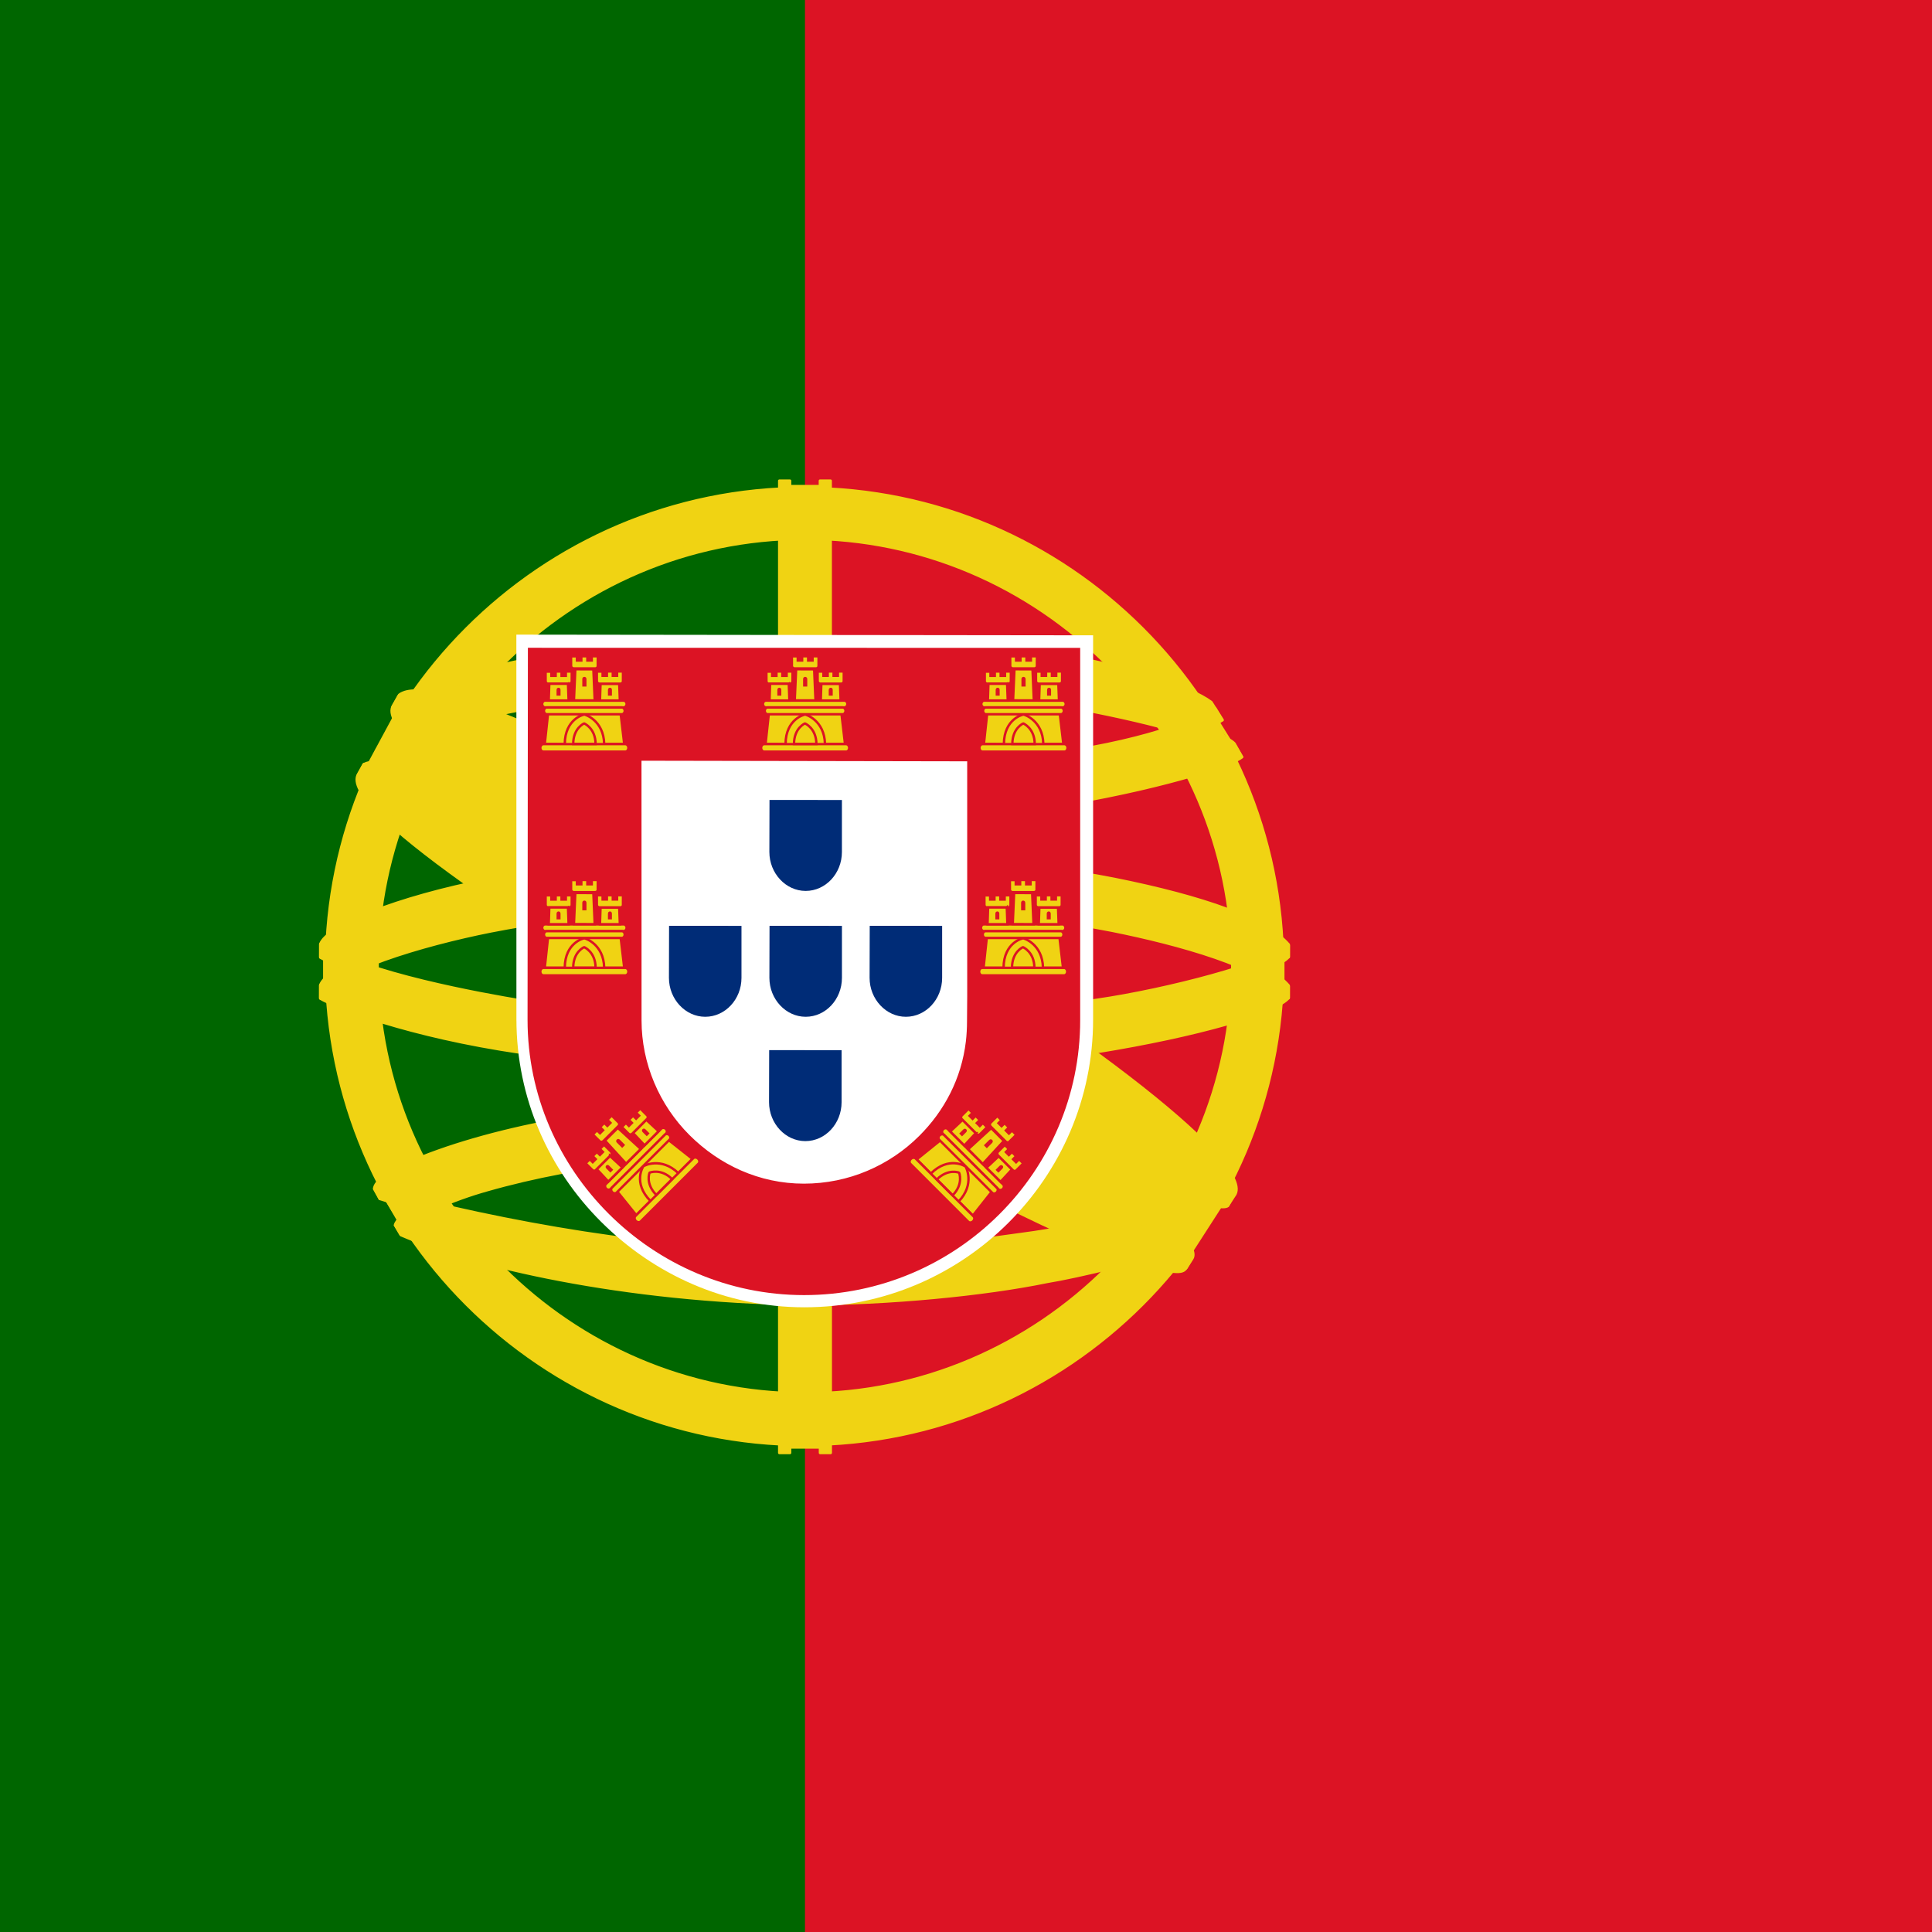
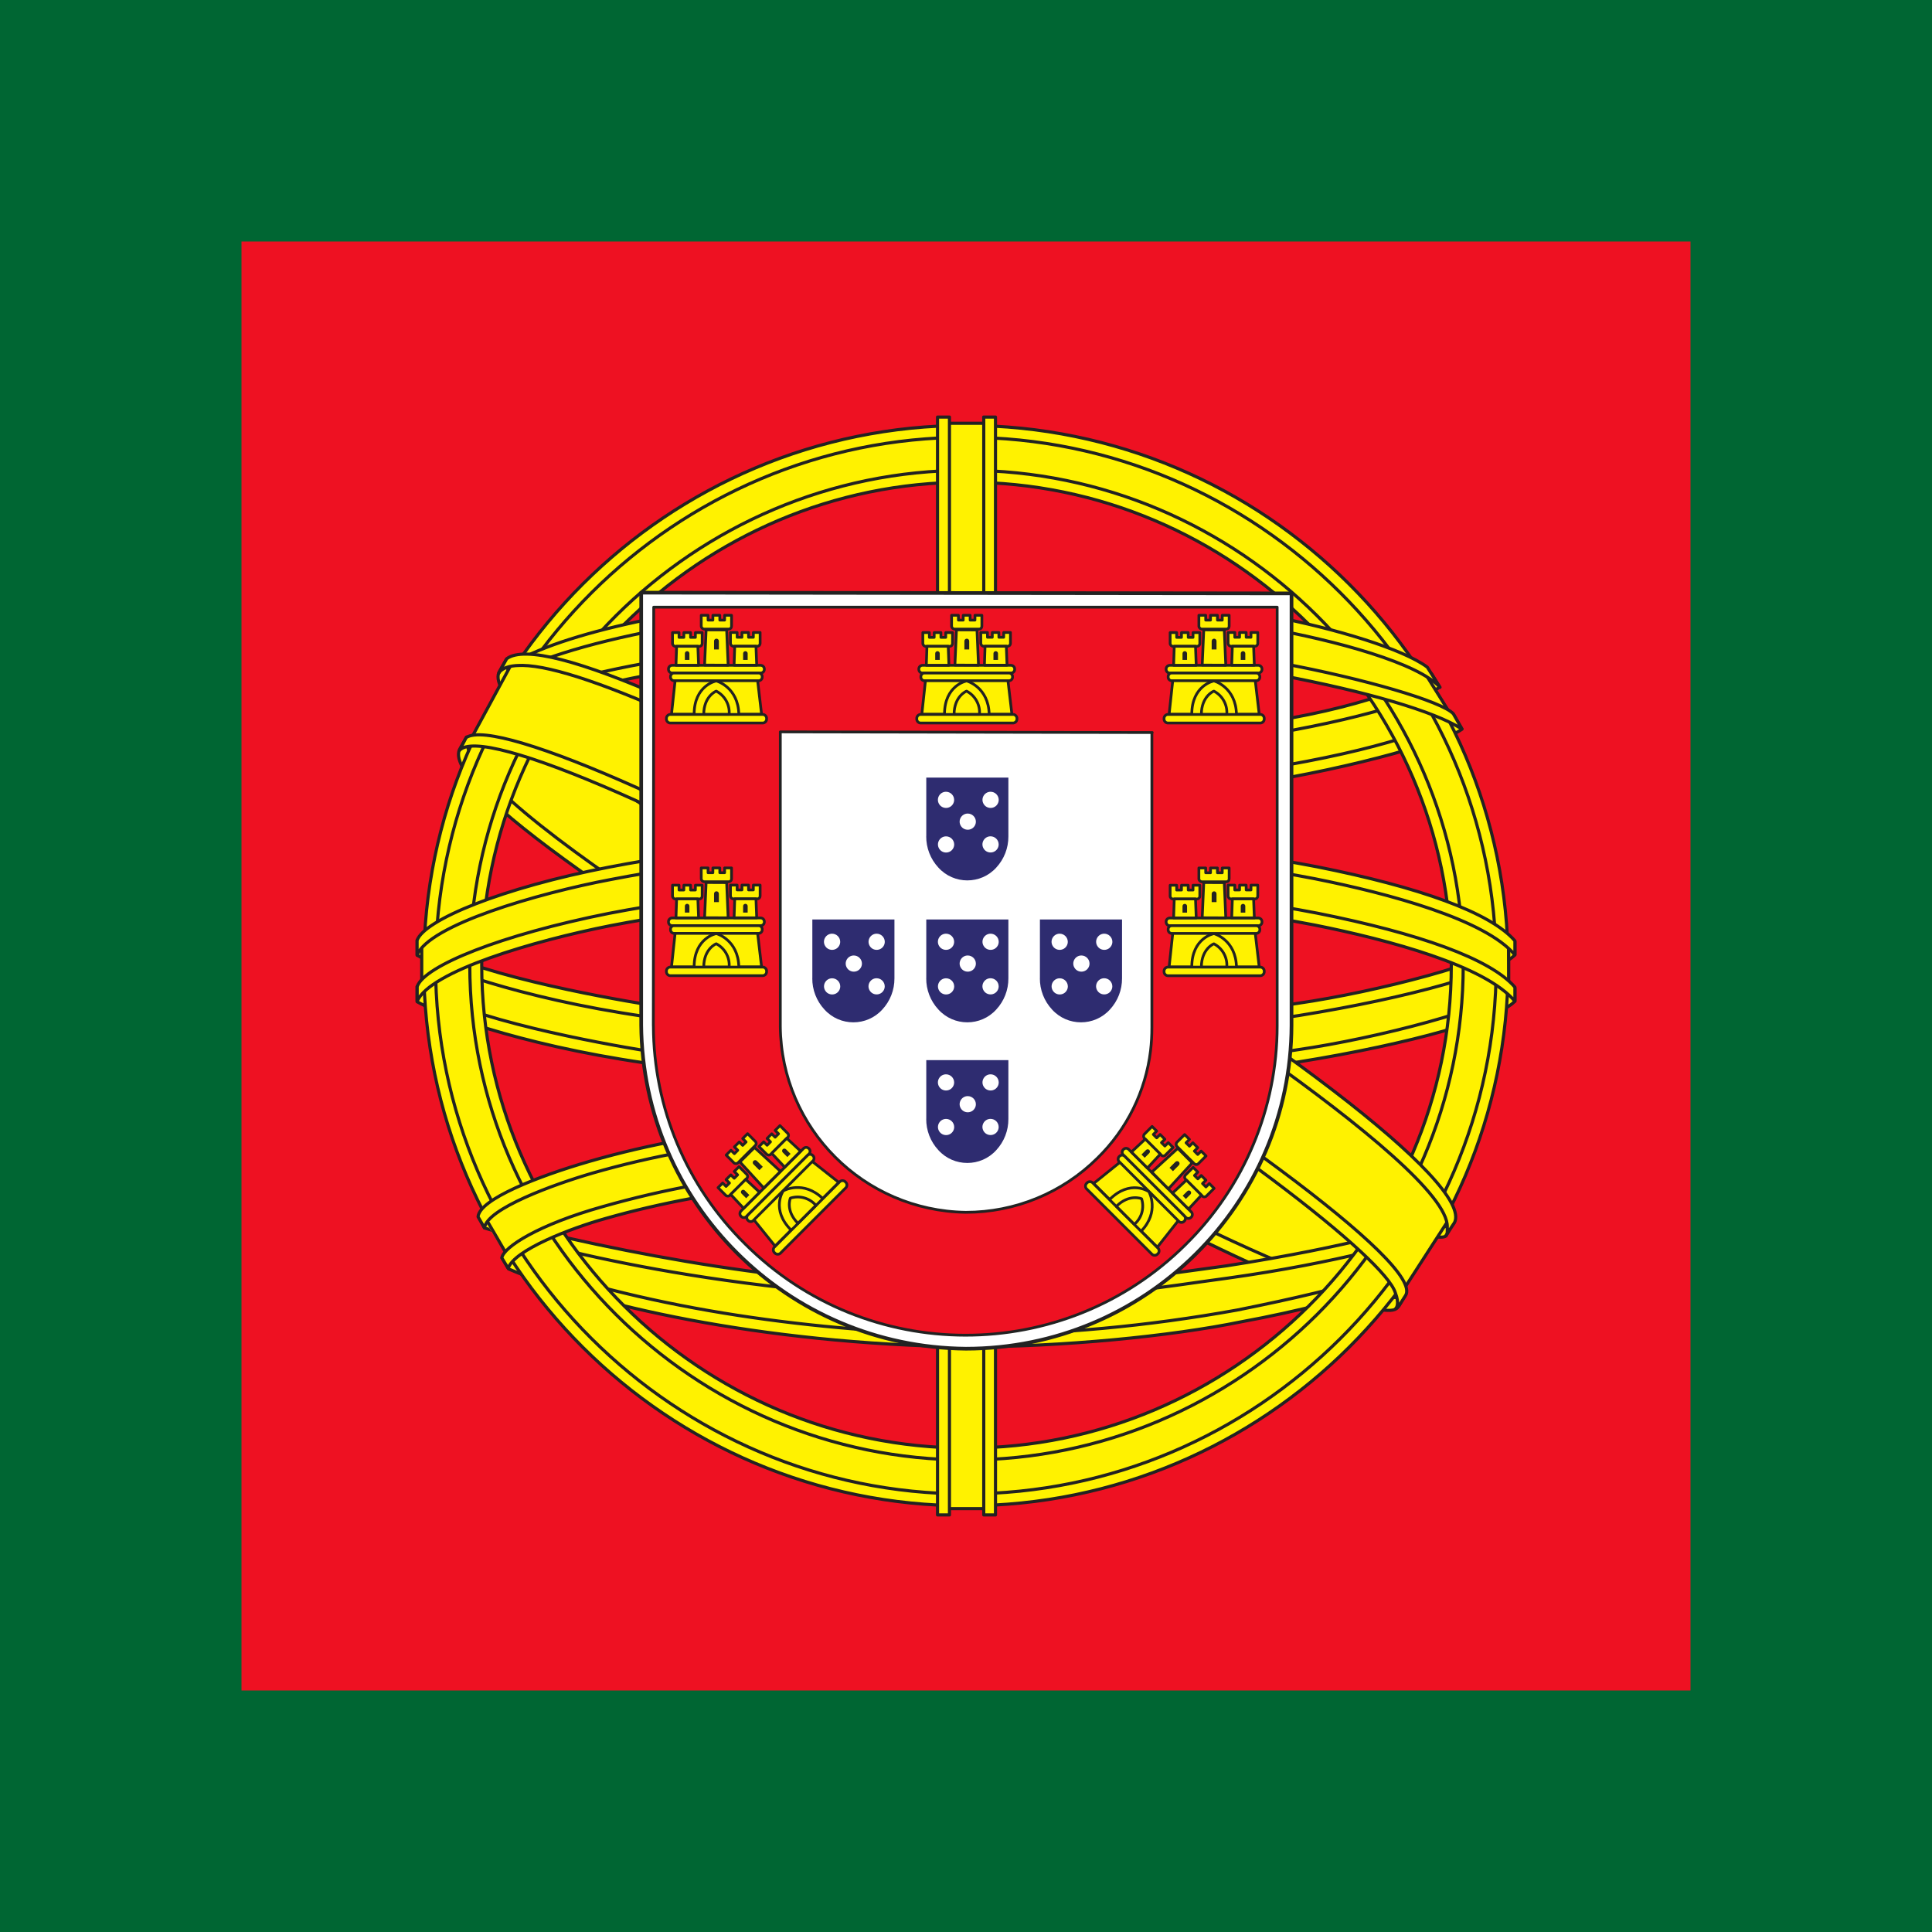
- <svg xmlns="http://www.w3.org/2000/svg" xmlns:xlink="http://www.w3.org/1999/xlink" height="96" viewBox="0 0 25.4 25.4" width="96">
-   <path d="m0 0h25.4v25.4h-25.4z" fill="#dc1324" stroke-width=".052" />
-   <path d="m0 0h10.583v25.4h-10.583z" fill="#060" stroke-width=".053" />
-   <g transform="matrix(.06349967 0 0 .06349967 -4.657038 .00002)">
-     <path d="m318.24 262.036c-30.212-.905-168.741-87.38-169.691-101.143l7.65-12.757c13.741 19.966 155.363 104.059 169.271 101.078z" fill="#f0d313" fill-rule="evenodd" />
-     <path d="m154.592 146.405c-2.71 7.294 36.149 31.318 82.903 59.754 46.752 28.434 87.065 46.006 90.053 43.486.183-.325 1.47-2.541 1.352-2.523-.56.844-1.923 1.11-4.051.497-12.631-3.643-45.575-18.765-86.374-43.506-40.798-24.743-76.294-47.544-81.811-57.232-.384-.671-.657-1.896-.601-2.849l-.134-.002-1.175 2.053-.161.322h-.001zm164.363 116.037c-.512.93-1.467.96-3.282.761-11.3-1.251-45.589-17.925-86.162-42.213-47.212-28.264-86.204-54.011-81.968-60.744l1.151-2.035.227.071c-3.804 11.405 76.948 57.578 81.702 60.522 46.724 28.947 86.115 45.851 89.601 41.458l-1.268 2.181v-.002z" fill="#f0d313" stroke="#f0d313" stroke-linecap="round" stroke-linejoin="round" stroke-width=".573" />
-     <path d="m240.167 169.23c30.237-.239 67.55-4.132 89.023-12.69l-4.626-7.517c-12.692 7.025-50.21 11.644-84.652 12.335-40.736-.375-69.49-4.168-83.897-13.835l-4.367 8.005c26.484 11.207 53.623 13.587 88.52 13.703" fill="#f0d313" fill-rule="evenodd" />
-     <path d="m330.441 156.711c-.739 1.182-14.743 6.011-35.373 9.575-13.988 2.133-32.234 3.956-55.004 3.978-21.633.02-39.305-1.52-52.684-3.333-21.656-3.395-32.833-8.12-36.965-9.79.395-.786.649-1.337 1.03-2.071 11.895 4.736 23.124 7.592 36.279 9.616 13.291 1.8 30.75 3.362 52.276 3.342 22.664-.023 40.709-1.984 54.616-4.053 21.155-3.412 32.711-7.803 34.334-9.843l1.494 2.579h-.002zm-4.06-7.623c-2.293 1.841-13.718 5.893-33.819 9.103-13.415 1.923-30.473 3.643-52.265 3.664-20.704.02-37.619-1.375-50.485-3.249-20.414-2.666-31.279-7.475-35.196-8.878.39-.674.787-1.342 1.194-2.013 3.048 1.535 13.533 5.791 34.226 8.722 12.72 1.804 29.661 3.148 50.262 3.127 21.69-.022 38.553-1.776 51.883-3.688 20.205-2.78 31.077-7.947 32.728-9.241l1.473 2.451v.002z" fill="#f0d313" stroke="#f0d313" stroke-linecap="round" stroke-linejoin="round" stroke-width=".573" />
-     <path d="m140.881 205.657c18.598 10.003 59.905 15.044 98.994 15.391 35.591.056 81.958-5.502 99.297-14.69l-.477-10.012c-5.425 8.477-55.113 16.609-99.206 16.276-44.093-.333-85.038-7.143-98.687-15.959l.079 8.991" fill="#f0d313" fill-rule="evenodd" />
-     <path d="m340.122 204.219.001 2.387c-2.606 3.116-18.946 7.825-39.437 11.142-15.595 2.391-35.927 4.195-61.262 4.195-24.069 0-43.263-1.716-58.148-4.001-23.529-3.426-38.579-9.426-41.6-11.217l.013-2.785c9.075 6.033 33.661 10.447 41.917 11.798 14.788 2.27 33.868 3.973 57.817 3.973 25.216 0 45.434-1.791 60.931-4.166 14.701-2.124 35.644-7.646 39.767-11.324h.001zm.01-8.492.001 2.387c-2.606 3.114-18.946 7.824-39.437 11.14-15.595 2.391-35.927 4.195-61.262 4.195-24.069 0-43.263-1.714-58.148-4.001-23.529-3.425-38.579-9.424-41.6-11.216l.013-2.785c9.075 6.032 33.661 10.447 41.917 11.796 14.788 2.272 33.868 3.976 57.817 3.976 25.216 0 45.434-1.792 60.931-4.169 14.701-2.124 35.644-7.646 39.767-11.324l.001.002z" fill="#f0d313" stroke="#f0d313" stroke-linecap="round" stroke-linejoin="round" stroke-width=".573" />
-     <path d="m239.787 260.32c-42.772-.255-79.421-11.659-87.16-13.544l5.643 8.834c13.67 5.75 49.424 14.32 81.927 13.371 32.504-.948 60.91-3.466 80.928-13.211l5.786-9.155c-13.642 6.425-60.068 13.639-87.125 13.705" fill="#f0d313" fill-rule="evenodd" />
-     <path d="m323.301 253.718c-.85 1.299-1.717 2.582-2.596 3.829-9.442 3.329-24.319 6.824-30.597 7.844-12.824 2.642-32.665 4.594-50.274 4.603-37.89-.555-68.905-7.972-83.496-14.299l-1.177-2.024.192-.304 1.997.774c25.948 9.283 55.091 12.987 82.698 13.652 17.538.062 35.095-2.01 49.292-4.549 21.771-4.362 30.574-7.65 33.275-9.14l.687-.385zm5.017-8.275c.022.026.044.05.065.078-.636 1.073-1.291 2.165-1.962 3.262-5.036 1.8-18.702 5.799-38.659 8.589-13.149 1.791-21.322 3.526-47.479 4.034-49.015-1.247-80.75-10.831-88.289-13.195l-1.117-2.143c28.406 7.415 57.422 12.592 89.408 13.121 23.931-.51 34.112-2.272 47.152-4.05 23.271-3.619 34.996-7.45 38.515-8.556-.044-.064-.096-.131-.154-.199l2.523-.943-.002.002z" fill="#f0d313" stroke="#f0d313" stroke-linecap="round" stroke-linejoin="round" stroke-width=".55" />
-     <path d="m239.841 111.053c49.117 0 88.774 39.936 88.774 89.063 0 49.125-39.658 88.793-88.774 88.793-49.117 0-88.908-39.801-88.908-88.928s39.792-88.927 88.908-88.927v-.002zm0-8.8c53.816 0 97.708 43.901 97.708 97.728 0 53.827-43.892 97.729-97.708 97.729s-97.708-43.901-97.708-97.729 43.892-97.728 97.708-97.728" fill="#f0d313" fill-rule="evenodd" />
-     <path d="m239.907 101.078c54.534 0 99.011 44.483 99.011 99.022 0 54.538-44.478 99.02-99.011 99.02-54.534 0-99.011-44.481-99.011-99.02s44.478-99.022 99.011-99.022zm0 2.178c53.096 0 96.833 43.582 96.833 96.844 0 53.26-43.736 96.842-96.833 96.842-53.096 0-96.832-43.582-96.832-96.842s43.736-96.844 96.832-96.844z" fill="#f0d313" fill-rule="evenodd" stroke="#f0d313" stroke-width=".573" />
-     <path d="m239.994 109.308c49.731 0 90.693 40.821 90.693 90.704 0 49.884-40.963 90.703-90.693 90.703-49.73 0-90.693-40.819-90.693-90.703 0-49.883 40.964-90.704 90.693-90.704zm0 2.178c48.537 0 88.515 39.839 88.515 88.525 0 48.685-39.979 88.524-88.515 88.524s-88.515-39.839-88.515-88.524c0-48.686 39.979-88.525 88.515-88.525z" fill="#f0d313" fill-rule="evenodd" stroke="#f0d313" stroke-width=".573" />
-     <path d="m235.9 299.853h8.614v-199.241h-8.614z" fill="#f0d313" fill-rule="evenodd" />
-     <path d="m237.021 100.683h6.019" stroke="#f0d313" stroke-linecap="round" stroke-width=".573" />
-     <path d="m237.031 299.644h6.048" stroke="#f0d313" stroke-linecap="round" stroke-width=".573" />
-     <path d="m243.128 99.546h2.16l.018 201.251h-2.162l-.016-201.251h-.001zm-8.421.002h2.177l.003 201.248h-2.178v-201.248h-.001z" fill="#f0d313" stroke="#f0d313" stroke-linecap="round" stroke-linejoin="round" stroke-width=".573" />
-     <path d="m140.542 195.884c12.416-11.431 58.227-18.843 98.872-18.65 40.645.191 88.781 8.543 99.252 18.407l.105 8.525c-8.77-8.249-46.167-18.086-99.277-18.196-53.111-.11-91.672 9.998-98.954 18.417l.002-8.502" fill="#f0d313" fill-rule="evenodd" />
-     <path d="m140.517 196.28v7.357" stroke="#f0d313" stroke-linecap="round" stroke-width=".572" />
-     <path d="m338.992 196.583v7.355" stroke="#f0d313" stroke-linecap="round" stroke-width=".572" />
-     <path d="m239.955 184.768c23.383-.043 46.07 2.215 64.065 5.719 18.569 3.712 31.637 8.356 36.105 13.571l-.005 2.582c-5.388-6.49-22.973-11.248-36.518-13.968-17.858-3.474-40.393-5.717-63.647-5.674-24.538.046-47.387 2.37-64.984 5.803-14.12 2.802-32.951 8.368-35.302 13.858v-2.689c1.291-3.8 15.313-9.479 34.984-13.417 17.729-3.457 40.62-5.741 65.302-5.786zm.01-8.492c23.383-.042 46.07 2.217 64.065 5.719 18.569 3.714 31.637 8.356 36.105 13.571l-.005 2.582c-5.388-6.488-22.973-11.247-36.518-13.966-17.858-3.476-40.393-5.719-63.647-5.674-24.538.044-47.276 2.37-64.875 5.801-13.626 2.583-33.226 8.37-35.412 13.86v-2.691c1.291-3.759 15.597-9.641 34.985-13.417 17.729-3.457 40.62-5.74 65.302-5.786z" fill="#f0d313" stroke="#f0d313" stroke-linecap="round" stroke-linejoin="round" stroke-width=".573" />
-     <path d="m239.478 132.962c36.849-.184 68.99 5.152 83.695 12.685l5.364 9.279c-12.781-6.888-47.456-14.05-89.005-12.979-33.854.208-70.027 3.727-88.176 13.41l6.404-10.709c14.895-7.724 50.022-11.643 81.72-11.684" fill="#f0d313" fill-rule="evenodd" />
-     <path d="m324.106 147.145 3.65 5.861" stroke="#f0d313" stroke-linecap="round" stroke-width=".574" />
-     <path d="m239.966 140.624c21.017-.056 41.325 1.13 57.476 4.044 15.041 2.799 29.385 7.001 31.436 9.26l1.59 2.81c-4.988-3.257-17.401-6.884-33.339-9.906-16.006-3.008-36.3-4.005-57.2-3.95-23.722-.081-42.152 1.171-57.969 3.929-16.728 3.13-28.334 7.601-31.197 9.726l1.558-2.97c5.563-2.838 14.39-6.259 29.223-8.93 16.357-2.988 34.983-3.884 58.423-4.013zm-.009-8.484c20.113-.053 39.972 1.068 55.452 3.851 12.209 2.377 24.283 6.087 28.704 9.389l2.326 3.695c-3.954-4.395-18.836-8.559-31.974-10.892-15.361-2.649-34.395-3.698-54.508-3.866-21.108.059-40.615 1.352-55.752 4.108-14.441 2.748-23.76 6.002-27.703 8.543l2.045-3.087c5.441-2.865 14.232-5.495 25.303-7.646 15.249-2.776 34.876-4.036 56.108-4.095z" fill="#f0d313" stroke="#f0d313" stroke-linecap="round" stroke-linejoin="round" stroke-width=".573" />
-     <path d="m289.149 241.262c-18.218-3.401-36.469-3.895-49.217-3.745-61.407.72-81.244 12.609-83.665 16.209l-4.589-7.482c15.634-11.332 49.073-17.687 88.587-17.037 20.518.336 38.224 1.699 53.119 4.583l-4.236 7.473" fill="#f0d313" fill-rule="evenodd" />
-     <path d="m152.698 247.281 3.013 5.187" stroke="#f0d313" stroke-linecap="round" stroke-width=".573" />
-     <path d="m239.582 236.462c17.082.255 33.849.96 50.033 3.978l-1.172 2.069c-15.031-2.775-31.055-3.836-48.803-3.75-22.663-.177-45.585 1.939-65.541 7.667-6.297 1.752-16.721 5.801-17.784 9.146l-1.166-1.923c.336-1.977 6.636-6.081 18.414-9.39 22.858-6.546 44.239-7.649 66.019-7.799v.002zm.775-8.596c17.698.331 35.975 1.149 53.74 4.668l-1.221 2.154c-16.042-3.185-31.369-4.247-52.415-4.57-22.735.041-46.851 1.662-68.778 8.037-7.079 2.062-19.297 6.52-19.704 10.05l-1.166-2.066c.265-3.206 10.842-7.388 20.358-10.156 22.096-6.424 46.275-8.076 69.186-8.117z" fill="#f0d313" stroke="#f0d313" stroke-linecap="round" stroke-linejoin="round" stroke-width=".55" />
-     <path d="m156.899 144.516c30.419-.395 170.908 85.849 171.322 101.73l-8.704 13.341c-3.924-18.436-146.48-102.362-169.997-100.781z" fill="#f0d313" fill-rule="evenodd" />
-     <path d="m327.581 247.378-7.379 11.449" stroke="#f0d313" stroke-linecap="round" stroke-width=".573" />
-     <path d="m156.673 145.27-6.864 12.719" stroke="#f0d313" stroke-linecap="round" stroke-width=".573" />
-     <path d="m148.649 158.294c5.646-3.829 47.139 14.655 90.555 40.834 43.301 26.254 84.677 55.921 80.942 61.473l-1.228 1.932-.564.445c.121-.086.743-.848-.061-2.906-1.845-6.07-31.195-29.491-79.894-58.895-47.475-28.309-87.041-45.371-90.997-40.494l1.247-2.389h-.001zm180.442 88.927c3.57-7.052-34.916-36.044-82.632-64.272-48.813-27.666-83.994-43.951-90.42-39.095l-1.428 2.599c-.012.143.052-.177.354-.41 1.169-1.02 3.105-.951 3.979-.967 11.065.166 42.667 14.709 87.006 40.129 19.428 11.315 82.071 51.491 81.832 62.789.017.971.08 1.171-.285 1.652l1.594-2.424v-.002z" fill="#f0d313" stroke="#f0d313" stroke-linecap="round" stroke-linejoin="round" stroke-width=".573" />
-     <path d="m180.596 211.007c0 16.271 6.663 30.987 17.457 41.742 10.815 10.778 25.512 17.579 41.809 17.579 16.381 0 31.247-6.653 42.016-17.389 10.769-10.735 17.443-25.552 17.446-41.88h-.002v-79.189l-118.74-.141.012 79.278h.002z" fill="#fff" stroke="#fff" stroke-width=".67" />
-     <path d="m182.819 211.119v.045c0 15.557 6.441 29.724 16.775 40.009 10.354 10.305 24.614 16.712 40.214 16.712 15.681 0 29.912-6.361 40.222-16.626 10.308-10.265 16.697-24.433 16.699-40.044h-.002v-76.826l-113.838-.018-.07 76.748m91.022-53.747.004 48.891-.041 5.172h.001c0 1.361-.082 2.912-.241 4.233-.925 7.729-4.48 14.467-9.745 19.708-6.164 6.136-14.671 9.941-24.047 9.941-9.327 0-17.639-3.938-23.829-10.1-6.35-6.32-10.03-14.986-10.03-23.947l-.013-54.023 67.94.123.002.002z" fill="#dc1324" stroke="#dc1324" stroke-width=".507" />
-     <use transform="translate(.00573 26.05707)" xlink:href="#a" />
-     <use transform="translate(-.06747 51.79972)" xlink:href="#a" />
-     <use transform="translate(-20.79314 26.05707)" xlink:href="#a" />
-     <use transform="translate(20.7508 26.05707)" xlink:href="#a" />
-     <g id="a">
-       <path d="m232.63 176.385v.005c0 2.212.849 4.227 2.212 5.689 1.365 1.467 3.245 2.378 5.302 2.378 2.067 0 3.944-.905 5.303-2.365 1.358-1.459 2.202-3.472 2.202-5.693v-10.768l-14.992-.012-.027 10.766" fill="#002c77" />
+ <svg xmlns="http://www.w3.org/2000/svg" viewBox="0 0 8 8">
+   <style>svg{stroke-miterlimit:2.613;stroke-linecap:round;stroke-linejoin:round}.R{fill:#e12}.G{fill:#063}.W{fill:#fff}.B{fill:#2e2c70}.Y{fill:#fff200}.X{stroke:#231f20}.Z{stroke:#222}.K{fill:#222}.c{stroke-width:0.76}.d{stroke-width:0.65}.e{stroke-width:0.574}.f{stroke-width:0.566}</style>
+   <path class="G" d="M0 8h8V0H0z" />
+   <path class="R" d="M1 7h6V1H1z" />
+   <g id="coa" transform="scale(0.02) translate(86,86)">
+     <g class="Y">
+       <path d="M202.825 183.871c-34.26-.996-191.34-98.693-192.41-114.232l8.67-14.374c15.59 22.512 176.17 117.54 191.94 114.123z" />
+       <path class="Z d" d="M17.265 53.273c-3.07 8.238 41 35.371 94 67.486 53 32.114 98.71 51.966 102.12 49.117a30 30 0 0 0 1.53-2.849c-.64.996-2.18 1.255-4.59.558-14.32-4.114-51.68-21.197-97.94-49.137s-86.51-53.7-92.77-64.637a6.6 6.6 0 0 1-.68-3.218h-.15l-1.33 2.321-.18.369zm186.38 131.057c-.58 1.055-1.66 1.085-3.72.856-12.81-1.414-51.69-20.24-97.7-47.673-53.53-31.875-97.75-61.001-92.94-68.611l1.31-2.301.26.079c-4.31 12.88 87.25 65.026 92.64 68.353 53 32.692 97.65 51.797 101.6 46.816l-1.44 2.461z" />
+       <path d="M114.305 79.052c34.29-.269 76.6-4.672 100.94-14.334l-5.27-8.457c-14.39 7.969-56.93 13.149-96 13.945-46.19-.428-78.8-4.711-95.13-15.628l-5 9.044c30 12.661 60.8 15.35 100.37 15.48z" />
+       <path class="Z d" d="M216.665 64.917c-.84 1.335-16.72 6.794-40.11 10.818a416.5 416.5 0 0 1-62.37 4.492 444 444 0 0 1-59.74-3.765c-24.56-3.835-37.23-9.174-41.92-11.057.45-.886.74-1.514 1.17-2.341a182 182 0 0 0 41.14 10.858 439 439 0 0 0 59.28 3.775c20.729.01 41.43-1.521 61.93-4.582 24-3.855 37.09-8.815 38.93-11.116l1.69 2.908zm-4.61-8.656c-2.6 2.082-15.55 6.654-38.35 10.28a414 414 0 0 1-59.26 4.144 401 401 0 0 1-57.25-3.666c-23.15-2.988-35.47-8.447-39.91-10.031q.66-1.135 1.35-2.271c3.46 1.733 15.35 6.544 38.81 9.852a412 412 0 0 0 57 3.526 409 409 0 0 0 58.83-4.164c22.91-3.138 35.24-8.965 37.11-10.439z" />
+       <path d="M1.725 120.191c21.09 11.296 67.93 16.993 112.25 17.382 40.36.059 92.93-6.216 112.59-16.595l-.59-11.296c-6.15 9.572-62.49 18.756-112.49 18.388-50-.369-96.38-8.059-111.85-18.02l.09 10.161z" />
+       <path class="Z d" d="M227.645 118.567v2.7c-3 3.516-21.48 8.835-44.72 12.58-17.68 2.7-40.74 4.742-69.47 4.742-27.29 0-49.06-1.933-65.93-4.523-26.68-3.864-43.74-10.648-47.17-12.67v-3.148c10.29 6.814 38.17 11.804 47.53 13.328 16.77 2.57 38.4 4.493 65.56 4.493 28.59 0 51.52-1.993 69.09-4.712 16.67-2.401 40.42-8.636 45.09-12.79zm0-9.592v2.699c-3 3.516-21.48 8.836-44.72 12.581-17.67 2.729-40.73 4.721-69.45 4.721-27.29 0-49.06-1.932-65.93-4.522-26.68-3.865-43.74-10.648-47.17-12.67v-3.148c10.29 6.813 38.17 11.804 47.53 13.328 16.77 2.57 38.4 4.492 65.56 4.492 28.59 0 51.52-1.992 69.09-4.711 16.67-2.401 40.42-8.637 45.09-12.79z" />
+       <path d="M113.875 181.939c-48.5-.289-90.06-13.168-98.83-15.3l6.4 9.961c15.5 6.494 56 16.177 92.9 15.101s69.07-3.915 91.76-14.942l6.56-10.339c-15.47 7.251-68.11 15.399-98.79 15.479z" />
+       <path class="Z d" d="M208.565 174.478c-1 1.464-1.95 2.919-2.94 4.323a259 259 0 0 1-34.65 8.866c-14.54 2.988-37 5.189-57 5.199-43-.627-78.13-8.965-94.68-16.147l-1.33-2.291.22-.348 2.26.876c29.42 10.479 62.47 14.663 93.77 15.42a321 321 0 0 0 55.89-5.14c24.69-4.931 34.67-8.636 37.73-10.32l.78-.438zm5.69-9.343.07.089c-.72 1.216-1.46 2.451-2.23 3.686-5.71 1.992-21.21 6.544-43.84 9.702-14.91 1.992-24.18 3.984-53.84 4.562-55.58-1.404-91.56-12.232-100.11-14.941l-1.25-2.401c32.21 8.377 65.11 14.224 101.38 14.822 27.14-.578 38.68-2.57 53.47-4.572 26.39-4.084 39.68-8.417 43.67-9.662l-.18-.229 2.86-1.066z" />
+       <path d="M113.975 13.349a101.04 101.04 0 0 0-50.224 13.315c-67.26 38.45-67.51 135.009-.45 173.805 67.059 38.797 151.134-9.267 151.334-86.514 0-55.503-44.97-100.606-100.66-100.606m0-9.961c61 0 110.79 49.586 110.79 110.378s-49.79 110.398-110.79 110.398S3.145 174.578 3.145 113.786 52.905 3.408 113.975 3.408z" />
+       <g class="Z d">
+         <path d="M113.975 4.544c-60.17 0-109.8 49.217-109.8 109.371 0 60.155 49.56 109.382 109.8 109.382s109.8-49.217 109.8-109.372-49.59-109.381-109.8-109.381m0-2.461c61.84 0 112.27 50.243 112.27 111.842s-50.4 111.832-112.27 111.832S1.735 175.514 1.735 113.915 52.175 2.083 113.975 2.083" />
+         <path d="M114.105 13.837c-55.03 0-100.37 44.974-100.37 99.979 0 55.004 45.33 99.988 100.37 99.988s100.37-45.004 100.37-99.988-45.37-99.979-100.37-99.979m0-2.46c56.39 0 102.84 46.099 102.84 102.439s-46.45 102.449-102.84 102.449-102.84-46.1-102.84-102.449c0-56.35 46.45-102.439 102.84-102.439" />
+       </g>
+       <polygon points="187.132,79.77 196.902,79.77 196.902,304.799 187.132,304.799" transform="translate(-77.667,-78.215)" />
+       <g class="Z d">
+         <path d="M110.735 1.635h6.82m-6.81 224.71h6.86" />
+         <path d="M117.655.35h2.45v227.3h-2.43V.35Zm-9.55 0h2.47v227.3h-2.47z" />
+       </g>
+       <path d="M1.335 109.154c14.08-12.949 66-21.277 112.11-21.068 46.11.21 100.67 9.653 112.53 20.799l.12 9.632c-9.94-9.313-52.35-20.43-112.57-20.549-60.22-.12-103.93 11.286-112.19 20.788z" />
+       <g class="Z d">
+         <path d="M1.315 109.602v8.308m225.05-7.969v8.307" />
+         <path d="M114.065 96.603c26.51 0 52.24 2.5 72.64 6.455 21.06 4.193 35.87 9.443 40.94 15.33v2.918c-6.11-7.331-26-12.7-41.41-15.778-20.26-3.924-45.81-6.435-72.17-6.435-27.82.05-53.73 2.68-73.69 6.555-16 3.167-37.36 9.453-40 15.648v-3.038c1.46-4.293 17.36-10.708 39.67-15.15 20.1-3.905 46.06-6.485 74-6.535zm0-9.592c26.51 0 52.24 2.5 72.64 6.454 21.06 4.194 35.87 9.443 40.94 15.33v2.919c-6.11-7.331-26-12.7-41.41-15.778-20.25-3.925-45.8-6.455-72.17-6.405-27.82.05-53.61 2.679-73.56 6.554-15.45 2.919-37.68 9.453-40.15 15.649v-3.038c1.46-4.244 17.69-10.888 39.67-15.151 20.1-3.905 46.06-6.485 74-6.534z" />
+       </g>
+       <path d="M113.525 38.092c41.78-.209 78.23 5.817 94.9 14.324l6.08 10.479c-14.49-7.779-53.81-15.868-100.92-14.662-38.39.239-79.4 4.213-100 15.15l7.27-12.102c16.89-8.726 56.72-13.149 92.66-13.199z" />
+       <g class="Z d">
+         <line x1="209.485" y1="54.11" x2="213.625" y2="60.734" />
+         <path d="M114.075 46.748c23.83-.059 46.86 1.275 65.17 4.572 17.06 3.158 33.32 7.909 35.65 10.459l1.8 3.178c-5.66-3.676-19.73-7.77-37.8-11.186s-41.16-4.522-64.86-4.463c-26.9-.089-47.8 1.325-65.73 4.433-19 3.536-32.13 8.586-35.38 10.957l1.77-3.357c6.28-3.187 16.28-7.072 33.13-10.06 18.55-3.377 39.67-4.393 66.25-4.533m0-9.582c22.81-.06 45.33 1.205 62.88 4.353 13.84 2.689 27.53 6.873 32.55 10.608l2.64 4.174c-4.48-4.981-21.36-9.662-36.26-12.302-17.42-2.988-39-4.174-61.81-4.363-23.93.06-46.05 1.524-63.22 4.642-16.38 3.098-26.94 6.773-31.41 9.642l2.32-3.486c6.17-3.237 16.14-6.206 28.69-8.636 17.29-3.138 39.55-4.562 63.62-4.622z" />
+       </g>
+       <path d="M169.845 160.413c-20.66-3.845-41.35-4.402-55.81-4.233-69.63.817-92.12 14.244-94.87 18.308l-5.2-8.447c17.73-12.8 55.64-19.982 100.45-19.244 23.27.378 43.34 1.922 60.23 5.179z" />
+       <g class="Z d">
+         <line x1="15.115" y1="167.207" x2="18.535" y2="173.064" />
+         <path d="M113.635 154.985c19.37.288 38.38 1.085 56.73 4.492l-1.32 2.371c-17-3.138-35.21-4.333-55.34-4.234-25.7-.199-51.69 2.192-74.32 8.656-7.14 1.993-19 6.555-20.17 10.33l-1.32-2.172c.38-2.231 7.53-6.863 20.88-10.608 25.92-7.391 50.16-8.636 74.86-8.806zm.88-9.712c20.07.368 40.79 1.294 60.94 5.269l-1.38 2.43c-18.19-3.596-35.57-4.791-59.43-5.159-25.78 0-53.12 1.872-78 9.074-8 2.331-21.88 7.361-22.34 11.346l-1.33-2.311c.3-3.626 12.3-8.348 23.08-11.475 25.06-7.252 52.47-9.125 78.45-9.164z" />
+       </g>
+       <path d="M19.885 51.141c34.49-.448 193.79 96.96 194.26 114.9l-9.87 15.071c-4.45-20.828-166.09-115.617-192.76-113.824l8.37-16.137z" />
+       <g class="Z d">
+         <path d="m213.425 167.316-8.37 12.95M19.625 51.988l-7.78 14.364" />
+         <path d="M10.525 66.7c6.4-4.323 53.45 16.555 102.68 46.12s96 63.162 91.78 69.428l-1.39 2.181-.64.498c.14-.099.84-.996-.07-3.277-2.09-6.853-35.37-33.309-90.59-66.519-53.83-31.975-98.7-51.24-103.18-45.741l1.41-2.7zm204.61 100.437c4-7.969-39.59-40.711-93.7-72.596-55.35-31.247-95.24-49.635-102.53-44.157l-1.62 2.939c0 .159.06-.2.4-.459 1.33-1.155 3.52-1.075 4.51-1.095 12.55.189 48.38 16.615 98.66 45.322 22 12.78 93.06 58.153 92.79 70.913 0 1.095.09 1.324-.32 1.862l1.81-2.739z" />
+       </g>
    </g>
-     <g id="b">
-       <path d="m190.191 154.434c.135-5.521 4.052-6.828 4.081-6.847.028-.018 4.231 1.408 4.217 6.899l-8.298-.051" fill="#f0d313" />
-       <path d="m186.809 147.686-.682 6.345 4.141.009c.04-5.249 3.974-6.122 4.069-6.103.089-.005 3.989 1.161 4.093 6.103h4.151l-.75-6.393-15.022.038v.002z" fill="#f0d313" stroke="#dc1324" stroke-width=".499" />
-       <path d="m185.851 154.06h16.946c.357 0 .649.353.649.784 0 .43-.292.781-.649.781h-16.946c-.357 0-.649-.351-.649-.781 0-.431.292-.784.649-.784z" fill="#f0d313" stroke="#dc1324" stroke-width=".499" />
-       <path d="m192.014 154.029c.018-3.313 2.262-4.25 2.274-4.248.001 0 2.342.967 2.361 4.248z" fill="none" stroke="#dc1324" stroke-width=".497" />
-       <path d="m186.208 145.054h16.245c.342 0 .623.318.623.705 0 .387-.28.705-.623.705h-16.245c-.342 0-.623-.316-.623-.705 0-.386.28-.705.623-.705z" fill="#f0d313" stroke="#dc1324" stroke-width=".499" />
-       <path d="m186.551 146.466h15.538c.327 0 .595.317.595.704 0 .388-.268.705-.595.705h-15.538c-.327 0-.595-.317-.595-.705 0-.387.268-.704.595-.704z" fill="#f0d313" stroke="#dc1324" stroke-width=".499" />
-       <path d="m191.572 135.882 1.227.002v.871h.895v-.891l1.257.004v.887h.898v-.891h1.258l-.002 2.012c0 .316-.254.52-.549.52h-4.411c-.296 0-.57-.237-.571-.527l-.003-1.988h.001z" fill="#f0d313" stroke="#dc1324" stroke-width=".5" />
-       <path d="m196.193 138.574.277 6.451-4.303-.016.285-6.452 3.741.017" fill="#f0d313" stroke="#dc1324" stroke-width=".499" />
-       <use transform="translate(10.60889)" xlink:href="#d" />
-       <use transform="translate(10.60889 -.010585)" xlink:href="#c" />
-       <path id="c" d="m186.302 139.045 1.199.003v.872h.877v-.893l1.229.004v.889h.879v-.893l1.23.002-.002 2.012c0 .314-.249.519-.536.519h-4.317c-.289 0-.558-.235-.559-.526l-.003-1.989h.001z" fill="#f0d313" stroke="#dc1324" stroke-width=".5" />
-       <path id="d" d="m190.94 141.559.131 3.478-4.126.002.116-3.479h3.879-.001z" fill="#f0d313" stroke="#dc1324" stroke-width=".501" />
-       <path d="m193.898 140.61c-.026-.627.877-.634.866 0v1.536h-.866z" fill="#dc1324" fill-rule="evenodd" />
-       <use transform="translate(10.64108)" xlink:href="#e" />
-       <path id="e" d="m188.566 142.844c-.003-.606.837-.618.826 0v1.187h-.826z" fill="#dc1324" fill-rule="evenodd" />
+     <path class="W Z c" d="M46.755 126.237c.31 36.858 30.218 66.667 67.22 66.998 37.147-.005 67.294-29.936 67.42-66.938v-89.44l-134.64-.159Z" />
+     <path class="R Z e" d="M49.275 126.367a63.58 63.58 0 0 0 19 45.193c25.152 25.135 66.004 25.18 91.21.099a63.55 63.55 0 0 0 18.94-45.223v-86.73H49.345l-.08 86.661zm103.21-60.703v61.061a42 42 0 0 1-.27 4.781 37.44 37.44 0 0 1-11 22.263 38.63 38.63 0 0 1-27.27 11.226c-21.145-.328-38.175-17.385-38.39-38.449V65.525l77 .139z" />
+     <g id="h">
+       <path class="B" d="M105.765 116.515a9.4 9.4 0 0 0 2.51 6.485c3.206 3.55 8.794 3.55 12 0a9.4 9.4 0 0 0 2.5-6.435v-12.192h-17v12.162z" />
+       <g class="W">
+         <path d="M119.085 107.311c-1.293.008-2.093 1.407-1.439 2.519s2.269 1.102 2.909-.018a1.66 1.66 0 0 0 .22-.827 1.686 1.686 0 0 0-1.69-1.674" />
+         <path d="M114.365 111.824c-1.293 0-2.101 1.394-1.455 2.51.647 1.115 2.264 1.115 2.91 0 .148-.254.225-.543.225-.837a1.685 1.685 0 0 0-1.68-1.673" />
+         <path d="M119.075 116.535c-1.293.008-2.093 1.407-1.439 2.519s2.269 1.102 2.909-.018a1.66 1.66 0 0 0 .22-.827 1.686 1.686 0 0 0-1.69-1.674" />
+         <path d="M109.875 116.545c-1.293 0-2.101 1.395-1.455 2.51.647 1.116 2.264 1.116 2.91 0 .148-.254.225-.543.225-.837a1.685 1.685 0 0 0-1.68-1.673" />
+         <path d="M109.865 107.311c-1.293 0-2.101 1.395-1.455 2.51.647 1.116 2.264 1.116 2.91 0 .148-.254.225-.543.225-.836a1.686 1.686 0 0 0-1.68-1.674" />
+       </g>
    </g>
-     <use transform="translate(45.71404)" xlink:href="#b" />
-     <use transform="translate(90.91878)" xlink:href="#b" />
-     <use transform="translate(0 46.31963)" xlink:href="#b" />
-     <use transform="translate(90.84999 46.32063)" xlink:href="#b" />
-     <use transform="translate(90.84999 46.32063)" xlink:href="#b" />
-     <use transform="matrix(.7071068 -.7071068 .7071068 .7071068 -35.46659 274.2595)" xlink:href="#b" />
-     <use transform="matrix(.7071068 .7071068 -.7071068 .7071068 240.4432 -.495304)" xlink:href="#b" />
+     <use href="#h" transform="translate(0,29.116)" />
+     <use href="#h" transform="translate(-23.59)" />
+     <use href="#h" transform="translate(23.53)" />
+     <use href="#h" transform="translate(0,-29.385)" />
+     <g id="g">
+       <path class="Y" d="M57.635 62.337c.15-6.235 4.6-7.71 4.63-7.729s4.8 1.593 4.78 7.789z" />
+       <g class="Y Z f">
+         <path d="m53.795 54.717-.77 7.162h4.69c0-5.977 4.51-6.913 4.61-6.893s4.52 1.315 4.64 6.893h4.71l-.85-7.222h-17z" />
+         <path d="M52.715 61.919h19.26c.447.047.775.44.74.886a.83.83 0 0 1-.74.887h-19.26a.83.83 0 0 1-.74-.887.827.827 0 0 1 .74-.886" />
+         <path d="M59.705 61.889c0-3.745 2.56-4.801 2.58-4.801a4.975 4.975 0 0 1 2.68 4.801z" />
+         <path d="M53.115 51.749h18.42a.76.76 0 0 1 .71.797.76.76 0 0 1-.71.797h-18.42a.76.76 0 0 1-.71-.797.76.76 0 0 1 .71-.797" />
+         <path d="M53.505 53.343h17.62a.747.747 0 0 1 .68.796.75.75 0 0 1-.68.797h-17.62a.75.75 0 0 1-.68-.797.75.75 0 0 1 .68-.796" />
+         <path d="M59.185 41.389h1.41v.996h1v-.996h1.43v.996h1v-.996h1.43v2.271a.59.59 0 0 1-.62.588h-5a.64.64 0 0 1-.65-.598z" />
+         <path d="M65.235 44.945h1.38v.996h1v-.996h1.36v.996h1v-.996h1.4v2.271a.59.59 0 0 1-.61.588h-4.9a.63.63 0 0 1-.63-.597z" />
+         <path d="M53.235 44.965h1.35v.996h1v-.996h1.39v.996h1v-.996h1.4v2.271a.59.59 0 0 1-.61.588h-4.9a.63.63 0 0 1-.63-.598z" />
+         <g transform="translate(-77.667,-78.215)">
+           <polygon points="137.542,129.914 137.862,122.622 142.112,122.642 142.422,129.934" />
+           <polygon points="143.652,129.934 143.782,126.009 148.182,126.009 148.332,129.934" />
+           <polygon points="131.622,129.944 131.752,126.019 136.152,126.019 136.302,129.944" />
+         </g>
+       </g>
+       <g class="K">
+         <path d="M61.835 46.728a.5.5 0 0 1 1 0v1.734h-1z" />
+         <path d="M67.855 49.288a.47.47 0 0 1 .94 0v1.345h-.94z" />
+         <path d="M55.795 49.288a.47.47 0 0 1 .94 0v1.345h-.94z" />
+       </g>
+     </g>
+     <use href="#g" transform="translate(51.83)" />
+     <use href="#g" transform="translate(103.03)" />
+     <use href="#g" transform="translate(103.03,52.315)" />
+     <use href="#g" transform="rotate(45,-20.54984,215.9507)" />
+     <use href="#g" transform="rotate(-45,196.6729,91.04128)" />
+     <use href="#g" transform="translate(0,52.306)" />
  </g>
</svg>
